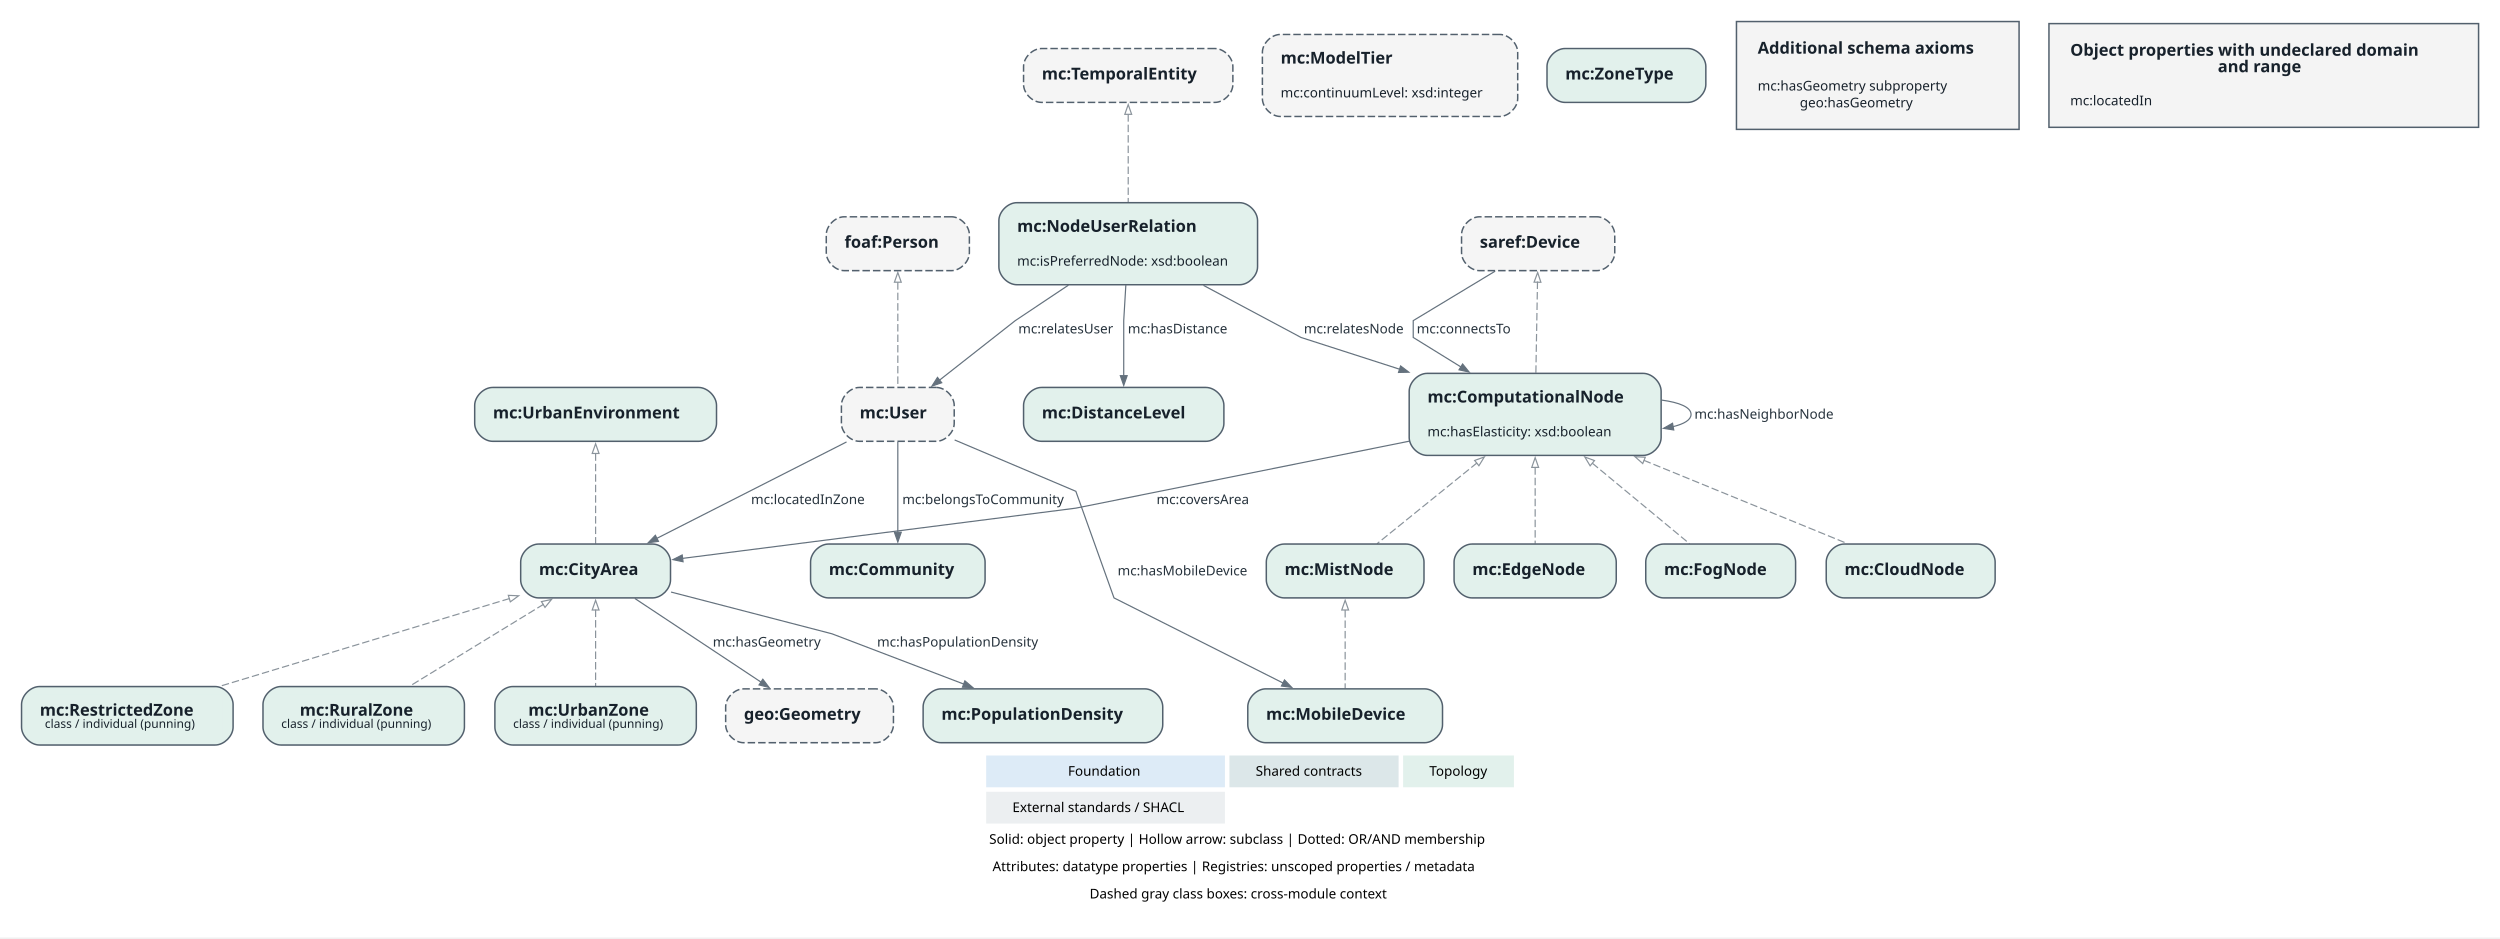
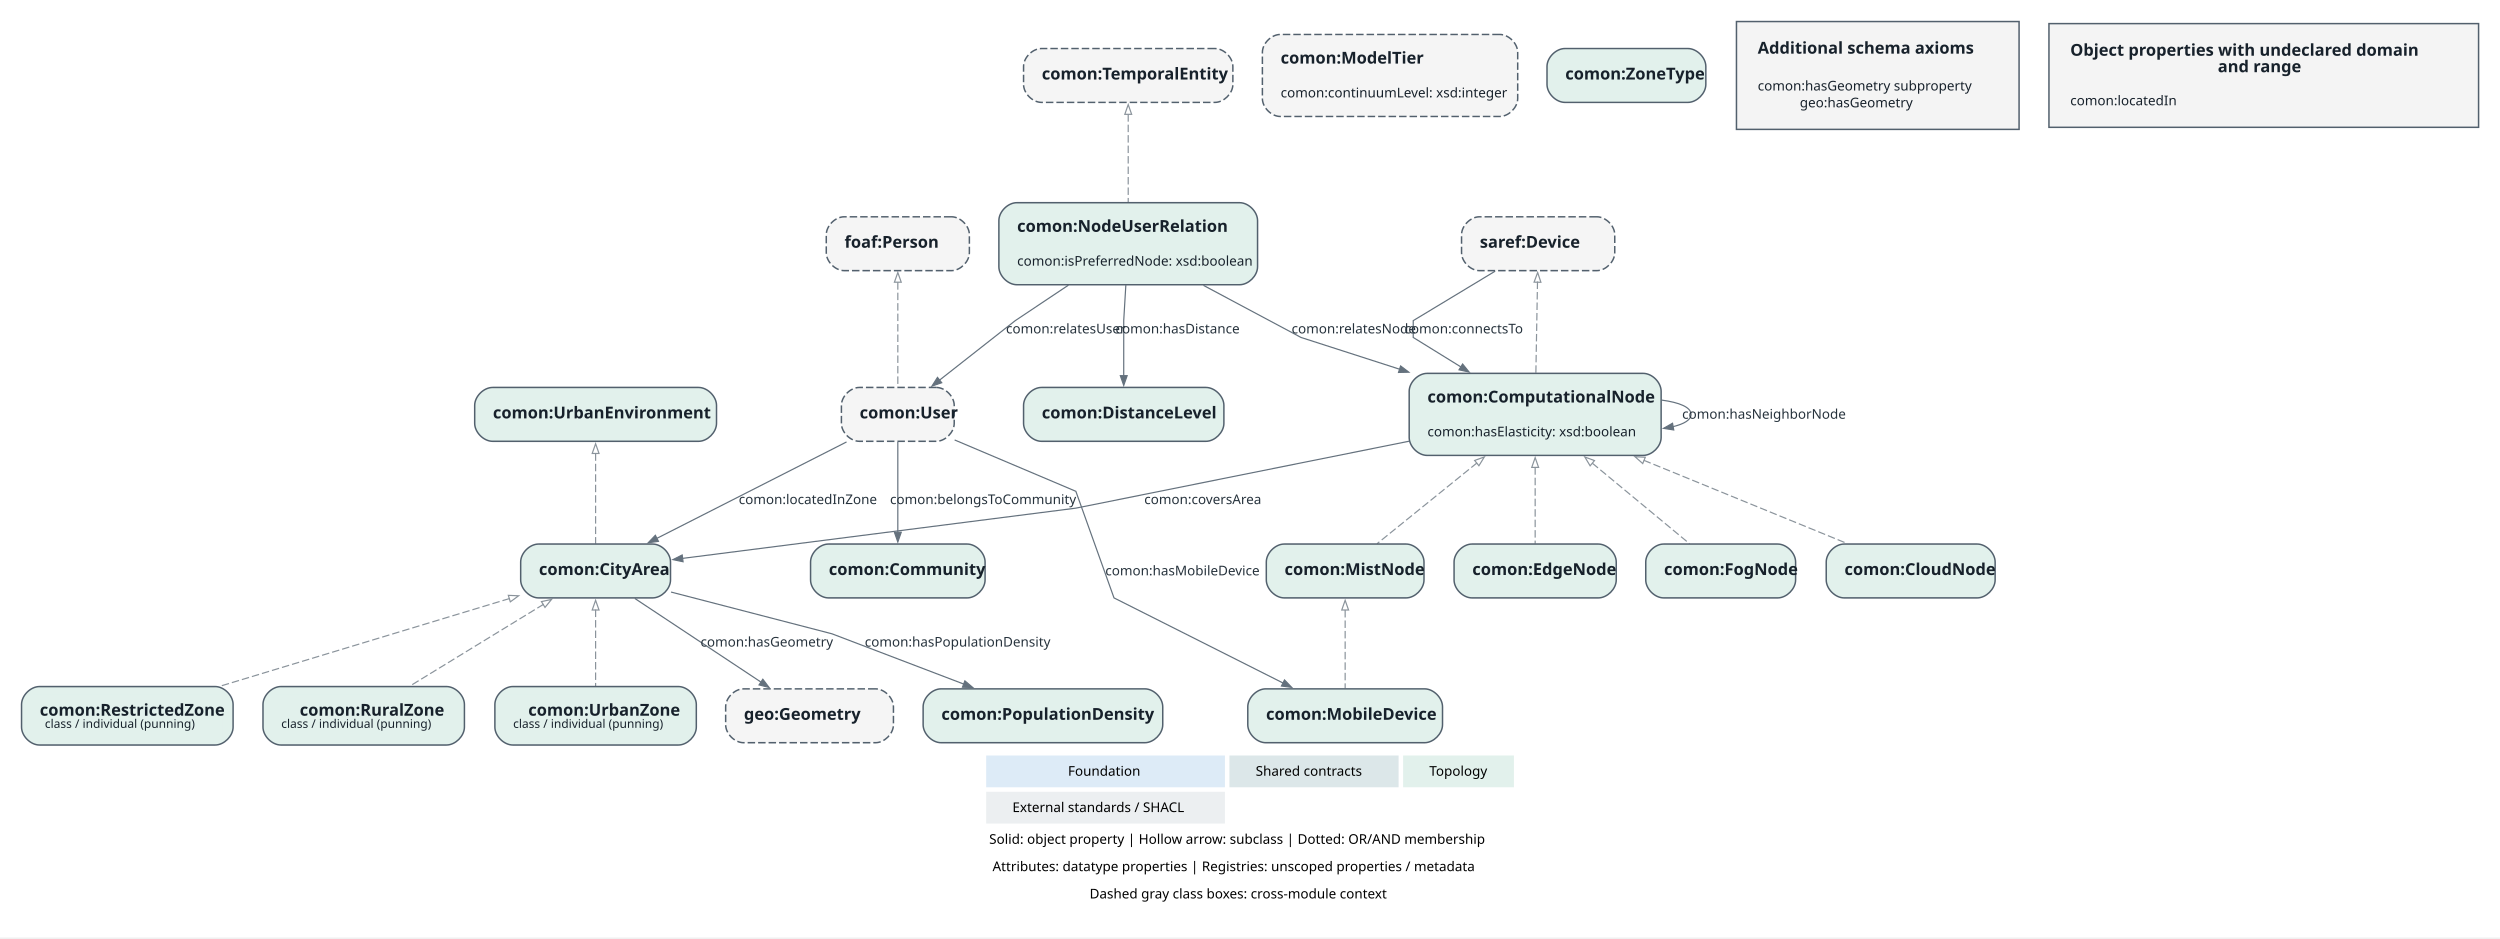
<svg xmlns="http://www.w3.org/2000/svg" xmlns:xlink="http://www.w3.org/1999/xlink" width="1671pt" height="627pt" viewBox="0.00 0.00 1671.00 627.00">
  <g id="graph0" class="graph" transform="scale(1 1) rotate(0) translate(14.4 612.22)">
    <polygon fill="white" stroke="none" points="-14.4,14.4 -14.4,-612.22 1656.68,-612.22 1656.68,14.4 -14.4,14.4" />
    <polygon fill="#ddebf7" stroke="none" points="644.76,-86 644.76,-107.25 804.35,-107.25 804.35,-86 644.76,-86" />
    <text xml:space="preserve" text-anchor="start" x="699.43" y="-93.7" font-family="sans-Serif" font-size="9.00">Foundation</text>
    <polygon fill="#dce7e9" stroke="none" points="807.35,-86 807.35,-107.25 920.43,-107.25 920.43,-86 807.35,-86" />
    <text xml:space="preserve" text-anchor="start" x="824.89" y="-93.7" font-family="sans-Serif" font-size="9.00">Shared contracts</text>
    <polygon fill="#e2f1ec" stroke="none" points="923.43,-86 923.43,-107.25 997.51,-107.25 997.51,-86 923.43,-86" />
    <text xml:space="preserve" text-anchor="start" x="940.97" y="-93.7" font-family="sans-Serif" font-size="9.00">Topology</text>
    <polygon fill="#eceff1" stroke="none" points="644.76,-61.75 644.76,-83 804.35,-83 804.35,-61.75 644.76,-61.75" />
    <text xml:space="preserve" text-anchor="start" x="662.3" y="-69.45" font-family="sans-Serif" font-size="9.00">External standards / SHACL</text>
    <text xml:space="preserve" text-anchor="start" x="646.76" y="-48.2" font-family="sans-Serif" font-size="9.00">Solid: object property | Hollow arrow: subclass | Dotted: OR/AND membership</text>
    <text xml:space="preserve" text-anchor="start" x="649.01" y="-29.95" font-family="sans-Serif" font-size="9.00">Attributes: datatype properties | Registries: unscoped properties / metadata</text>
    <text xml:space="preserve" text-anchor="start" x="713.89" y="-11.7" font-family="sans-Serif" font-size="9.00">Dashed gray class boxes: cross-module context</text>
    <g id="edge8" class="edge">
      <g id="a_edge8">
        <a xlink:title="http://example.org/monitoringcontinuum#hasPopulationDensity">
          <path fill="none" stroke="#64717d" stroke-width="0.8" d="M434.13,-216.49C480.37,-204.5 541.7,-188.58 541.7,-188.58 541.7,-188.58 590,-170.15 630.06,-154.87" />
          <polygon fill="#64717d" stroke="#64717d" stroke-width="0.8" points="630.53,-157.13 635.79,-152.69 628.91,-152.88 630.53,-157.13" />
        </a>
      </g>
-       <text xml:space="preserve" text-anchor="middle" x="625.67" y="-180.03" font-family="sans-Serif" font-size="9.00" fill="#26323c">mc:hasPopulationDensity</text>
+       <text xml:space="preserve" text-anchor="middle" x="625.67" y="-180.03" font-family="sans-Serif" font-size="9.00" fill="#26323c">comon:hasPopulationDensity</text>
    </g>
    <g id="edge20" class="edge">
      <path fill="none" stroke="#8a939b" stroke-width="0.8" stroke-dasharray="5,2" d="M326.23,-212.18C271.66,-195.65 189.83,-170.87 133.55,-153.82" />
      <polygon fill="none" stroke="#8a939b" stroke-width="0.8" points="325.37,-214.29 332.25,-214 326.69,-209.94 325.37,-214.29" />
    </g>
    <g id="edge21" class="edge">
      <path fill="none" stroke="#8a939b" stroke-width="0.8" stroke-dasharray="5,2" d="M349.02,-208.37C322.21,-191.98 285.42,-169.48 259.61,-153.69" />
      <polygon fill="none" stroke="#8a939b" stroke-width="0.8" points="347.51,-210.11 354.24,-211.56 349.88,-206.23 347.51,-210.11" />
    </g>
    <g id="edge22" class="edge">
      <path fill="none" stroke="#8a939b" stroke-width="0.8" stroke-dasharray="5,2" d="M383.7,-204.76C383.7,-188.78 383.7,-168.35 383.7,-153.69" />
      <polygon fill="none" stroke="#8a939b" stroke-width="0.8" points="381.43,-204.48 383.7,-210.98 385.98,-204.48 381.43,-204.48" />
    </g>
    <g id="edge5" class="edge">
      <g id="a_edge5">
        <a xlink:title="http://example.org/monitoringcontinuum#hasGeometry">
          <path fill="none" stroke="#64717d" stroke-width="0.8" d="M409.93,-212.19C433.71,-196.43 468.86,-173.13 494.37,-156.22" />
          <polygon fill="#64717d" stroke="#64717d" stroke-width="0.8" points="495.47,-158.22 499.63,-152.73 492.95,-154.43 495.47,-158.22" />
        </a>
      </g>
-       <text xml:space="preserve" text-anchor="middle" x="498.11" y="-180.03" font-family="sans-Serif" font-size="9.00" fill="#26323c">mc:hasGeometry</text>
+       <text xml:space="preserve" text-anchor="middle" x="498.11" y="-180.03" font-family="sans-Serif" font-size="9.00" fill="#26323c">comon:hasGeometry</text>
    </g>
    <g id="edge3" class="edge">
      <g id="a_edge3">
        <a xlink:title="http://example.org/monitoringcontinuum#coversArea">
          <path fill="none" stroke="#64717d" stroke-width="0.8" d="M927.4,-317.31C836.52,-299.06 704.7,-272.58 704.7,-272.58 704.7,-272.58 534.32,-250.82 441.82,-239" />
          <polygon fill="#64717d" stroke="#64717d" stroke-width="0.8" points="442.15,-236.75 435.41,-238.18 441.57,-241.27 442.15,-236.75" />
        </a>
      </g>
-       <text xml:space="preserve" text-anchor="middle" x="789.54" y="-275.28" font-family="sans-Serif" font-size="9.00" fill="#26323c">mc:coversArea</text>
+       <text xml:space="preserve" text-anchor="middle" x="789.54" y="-275.28" font-family="sans-Serif" font-size="9.00" fill="#26323c">comon:coversArea</text>
    </g>
    <g id="edge13" class="edge">
      <path fill="none" stroke="#8a939b" stroke-width="0.8" stroke-dasharray="5,2" d="M1084.28,-304.56C1128.24,-286.58 1182.8,-264.26 1219.93,-249.07" />
      <polygon fill="none" stroke="#8a939b" stroke-width="0.8" points="1083.6,-302.38 1078.44,-306.95 1085.32,-306.59 1083.6,-302.38" />
    </g>
    <g id="edge7" class="edge">
      <g id="a_edge7">
        <a xlink:title="http://example.org/monitoringcontinuum#hasNeighborNode">
          <path fill="none" stroke="#64717d" stroke-width="0.8" d="M1096.33,-344.79C1108.06,-343.22 1115.9,-340.04 1115.9,-335.25 1115.9,-331.58 1111.3,-328.85 1103.89,-327.07" />
          <polygon fill="#64717d" stroke="#64717d" stroke-width="0.8" points="1104.32,-324.84 1097.52,-325.92 1103.51,-329.32 1104.32,-324.84" />
        </a>
      </g>
-       <text xml:space="preserve" text-anchor="middle" x="1164.65" y="-332.32" font-family="sans-Serif" font-size="9.00" fill="#26323c">mc:hasNeighborNode</text>
+       <text xml:space="preserve" text-anchor="middle" x="1164.65" y="-332.32" font-family="sans-Serif" font-size="9.00" fill="#26323c">comon:hasNeighborNode</text>
    </g>
    <g id="edge15" class="edge">
      <path fill="none" stroke="#8a939b" stroke-width="0.8" stroke-dasharray="5,2" d="M1011.7,-299.89C1011.7,-282.73 1011.7,-262.72 1011.7,-248.81" />
      <polygon fill="none" stroke="#8a939b" stroke-width="0.8" points="1009.43,-299.83 1011.7,-306.33 1013.98,-299.83 1009.43,-299.83" />
    </g>
    <g id="edge16" class="edge">
      <path fill="none" stroke="#8a939b" stroke-width="0.8" stroke-dasharray="5,2" d="M1049.87,-302.64C1071.29,-284.91 1097.18,-263.47 1114.89,-248.81" />
      <polygon fill="none" stroke="#8a939b" stroke-width="0.8" points="1048.44,-300.87 1044.89,-306.77 1051.35,-304.37 1048.44,-300.87" />
    </g>
    <g id="edge17" class="edge">
      <path fill="none" stroke="#8a939b" stroke-width="0.8" stroke-dasharray="5,2" d="M972.89,-302.87C950.9,-285.09 924.23,-263.53 906.02,-248.81" />
      <polygon fill="none" stroke="#8a939b" stroke-width="0.8" points="971.24,-304.46 977.72,-306.78 974.1,-300.92 971.24,-304.46" />
    </g>
    <g id="edge18" class="edge">
      <path fill="none" stroke="#8a939b" stroke-width="0.8" stroke-dasharray="5,2" d="M884.7,-204.5C884.7,-187.97 884.7,-166.73 884.7,-152.07" />
      <polygon fill="none" stroke="#8a939b" stroke-width="0.8" points="882.43,-204.48 884.7,-210.98 886.98,-204.48 882.43,-204.48" />
    </g>
    <g id="edge10" class="edge">
      <g id="a_edge10">
        <a xlink:title="http://example.org/monitoringcontinuum#relatesNode">
          <path fill="none" stroke="#64717d" stroke-width="0.8" d="M790.02,-421.46C821.15,-404.84 855.2,-386.66 855.2,-386.66 855.2,-386.66 886.7,-376.51 921.43,-365.33" />
          <polygon fill="#64717d" stroke="#64717d" stroke-width="0.8" points="921.77,-367.61 927.26,-363.45 920.37,-363.28 921.77,-367.61" />
        </a>
      </g>
-       <text xml:space="preserve" text-anchor="middle" x="890.45" y="-389.36" font-family="sans-Serif" font-size="9.00" fill="#26323c">mc:relatesNode</text>
+       <text xml:space="preserve" text-anchor="middle" x="890.45" y="-389.36" font-family="sans-Serif" font-size="9.00" fill="#26323c">comon:relatesNode</text>
    </g>
    <g id="edge4" class="edge">
      <g id="a_edge4">
        <a xlink:title="http://example.org/monitoringcontinuum#hasDistance">
          <path fill="none" stroke="#64717d" stroke-width="0.8" d="M738.11,-421.64C737.39,-409.55 736.7,-397.91 736.7,-397.91 736.7,-397.91 736.7,-378.18 736.7,-361.03" />
          <polygon fill="#64717d" stroke="#64717d" stroke-width="0.8" points="738.98,-361.13 736.7,-354.63 734.43,-361.13 738.98,-361.13" />
        </a>
      </g>
-       <text xml:space="preserve" text-anchor="middle" x="772.7" y="-389.36" font-family="sans-Serif" font-size="9.00" fill="#26323c">mc:hasDistance</text>
+       <text xml:space="preserve" text-anchor="middle" x="772.7" y="-389.36" font-family="sans-Serif" font-size="9.00" fill="#26323c">comon:hasDistance</text>
    </g>
    <g id="edge11" class="edge">
      <g id="a_edge11">
        <a xlink:title="http://example.org/monitoringcontinuum#relatesUser">
          <path fill="none" stroke="#64717d" stroke-width="0.8" d="M699.74,-421.64C681.63,-409.55 664.2,-397.91 664.2,-397.91 664.2,-397.91 636.05,-375.8 613.46,-358.05" />
          <polygon fill="#64717d" stroke="#64717d" stroke-width="0.8" points="615.04,-356.4 608.52,-354.17 612.22,-359.97 615.04,-356.4" />
        </a>
      </g>
-       <text xml:space="preserve" text-anchor="middle" x="697.95" y="-389.36" font-family="sans-Serif" font-size="9.00" fill="#26323c">mc:relatesUser</text>
+       <text xml:space="preserve" text-anchor="middle" x="697.95" y="-389.36" font-family="sans-Serif" font-size="9.00" fill="#26323c">comon:relatesUser</text>
    </g>
    <g id="edge19" class="edge">
      <path fill="none" stroke="#8a939b" stroke-width="0.8" stroke-dasharray="5,2" d="M739.7,-535.91C739.7,-518.35 739.7,-494.86 739.7,-476.92" />
      <polygon fill="none" stroke="#8a939b" stroke-width="0.8" points="737.43,-535.81 739.7,-542.31 741.98,-535.81 737.43,-535.81" />
    </g>
    <g id="edge12" class="edge">
      <path fill="none" stroke="#8a939b" stroke-width="0.8" stroke-dasharray="5,2" d="M383.7,-309.23C383.7,-290.46 383.7,-265.27 383.7,-248.74" />
      <polygon fill="none" stroke="#8a939b" stroke-width="0.8" points="381.43,-309.12 383.7,-315.62 385.98,-309.12 381.43,-309.12" />
    </g>
    <g id="edge9" class="edge">
      <g id="a_edge9">
        <a xlink:title="http://example.org/monitoringcontinuum#locatedInZone">
          <path fill="none" stroke="#64717d" stroke-width="0.8" d="M551.43,-316.83C516.36,-299 461.85,-271.3 424.55,-252.34" />
          <polygon fill="#64717d" stroke="#64717d" stroke-width="0.8" points="425.7,-250.38 418.88,-249.46 423.64,-254.43 425.7,-250.38" />
        </a>
      </g>
-       <text xml:space="preserve" text-anchor="middle" x="525.58" y="-275.28" font-family="sans-Serif" font-size="9.00" fill="#26323c">mc:locatedInZone</text>
+       <text xml:space="preserve" text-anchor="middle" x="525.58" y="-275.28" font-family="sans-Serif" font-size="9.00" fill="#26323c">comon:locatedInZone</text>
    </g>
    <g id="edge1" class="edge">
      <g id="a_edge1">
        <a xlink:title="http://example.org/monitoringcontinuum#belongsToCommunity">
          <path fill="none" stroke="#64717d" stroke-width="0.8" d="M585.7,-316.83C585.7,-300.21 585.7,-275.01 585.7,-256.31" />
          <polygon fill="#64717d" stroke="#64717d" stroke-width="0.8" points="587.98,-256.45 585.7,-249.95 583.43,-256.45 587.98,-256.45" />
        </a>
      </g>
-       <text xml:space="preserve" text-anchor="middle" x="642.7" y="-275.28" font-family="sans-Serif" font-size="9.00" fill="#26323c">mc:belongsToCommunity</text>
+       <text xml:space="preserve" text-anchor="middle" x="642.7" y="-275.28" font-family="sans-Serif" font-size="9.00" fill="#26323c">comon:belongsToCommunity</text>
    </g>
    <g id="edge6" class="edge">
      <g id="a_edge6">
        <a xlink:title="http://example.org/monitoringcontinuum#hasMobileDevice">
          <path fill="none" stroke="#64717d" stroke-width="0.8" d="M623.68,-318.15C658.51,-303.4 704.7,-283.83 704.7,-283.83 704.7,-283.83 730.2,-212.58 730.2,-212.58 730.2,-212.58 797.4,-178.75 843.16,-155.7" />
          <polygon fill="#64717d" stroke="#64717d" stroke-width="0.8" points="844.16,-157.75 848.95,-152.79 842.12,-153.68 844.16,-157.75" />
        </a>
      </g>
-       <text xml:space="preserve" text-anchor="middle" x="775.95" y="-227.65" font-family="sans-Serif" font-size="9.00" fill="#26323c">mc:hasMobileDevice</text>
+       <text xml:space="preserve" text-anchor="middle" x="775.95" y="-227.65" font-family="sans-Serif" font-size="9.00" fill="#26323c">comon:hasMobileDevice</text>
    </g>
    <g id="edge23" class="edge">
      <path fill="none" stroke="#8a939b" stroke-width="0.8" stroke-dasharray="5,2" d="M585.7,-423.62C585.7,-402.34 585.7,-372.17 585.7,-353.43" />
      <polygon fill="none" stroke="#8a939b" stroke-width="0.8" points="583.43,-423.59 585.7,-430.09 587.98,-423.59 583.43,-423.59" />
    </g>
    <g id="edge2" class="edge">
      <g id="a_edge2">
        <a xlink:title="http://example.org/monitoringcontinuum#connectsTo">
          <path fill="none" stroke="#64717d" stroke-width="0.8" d="M984.96,-430.98C960.81,-416.39 930.2,-397.91 930.2,-397.91 930.2,-397.91 930.2,-386.66 930.2,-386.66 930.2,-386.66 945.12,-377.43 962.2,-366.87" />
          <polygon fill="#64717d" stroke="#64717d" stroke-width="0.8" points="963.2,-368.92 967.53,-363.57 960.81,-365.05 963.2,-368.92" />
        </a>
      </g>
-       <text xml:space="preserve" text-anchor="middle" x="963.95" y="-389.36" font-family="sans-Serif" font-size="9.00" fill="#26323c">mc:connectsTo</text>
+       <text xml:space="preserve" text-anchor="middle" x="963.95" y="-389.36" font-family="sans-Serif" font-size="9.00" fill="#26323c">comon:connectsTo</text>
    </g>
    <g id="edge14" class="edge">
      <path fill="none" stroke="#8a939b" stroke-width="0.8" stroke-dasharray="5,2" d="M1013.27,-424.03C1012.95,-406.06 1012.51,-381.59 1012.18,-363.05" />
      <polygon fill="none" stroke="#8a939b" stroke-width="0.8" points="1010.98,-423.63 1013.37,-430.09 1015.53,-423.55 1010.98,-423.63" />
    </g>
    <g id="node1" class="node">
      <g id="a_node1">
        <a xlink:title="http://example.org/monitoringcontinuum#CityArea">
          <path fill="#e2f1ec" stroke="#52606d" d="M421.77,-248.58C421.77,-248.58 345.62,-248.58 345.62,-248.58 339.62,-248.58 333.62,-242.58 333.62,-236.58 333.62,-236.58 333.62,-224.58 333.62,-224.58 333.62,-218.58 339.62,-212.58 345.62,-212.58 345.62,-212.58 421.77,-212.58 421.77,-212.58 427.77,-212.58 433.77,-218.58 433.77,-224.58 433.77,-224.58 433.77,-236.58 433.77,-236.58 433.77,-242.58 427.77,-248.58 421.77,-248.58" />
          <polygon fill="#e2f1ec" stroke="none" points="340.82,-218.83 340.82,-242.33 426.57,-242.33 426.57,-218.83 340.82,-218.83" />
-           <text xml:space="preserve" text-anchor="start" x="345.82" y="-227.88" font-family="sans-Serif" font-weight="bold" font-size="11.00" fill="#17212b">mc:CityArea</text>
+           <text xml:space="preserve" text-anchor="start" x="345.82" y="-227.88" font-family="sans-Serif" font-weight="bold" font-size="11.00" fill="#17212b">comon:CityArea</text>
        </a>
      </g>
    </g>
    <g id="node2" class="node">
      <g id="a_node2">
        <a xlink:title="http://example.org/monitoringcontinuum#CloudNode">
          <path fill="#e2f1ec" stroke="#52606d" d="M1307.15,-248.58C1307.15,-248.58 1218.25,-248.58 1218.25,-248.58 1212.25,-248.58 1206.25,-242.58 1206.25,-236.58 1206.25,-236.58 1206.25,-224.58 1206.25,-224.58 1206.25,-218.58 1212.25,-212.58 1218.25,-212.58 1218.25,-212.58 1307.15,-212.58 1307.15,-212.58 1313.15,-212.58 1319.15,-218.58 1319.15,-224.58 1319.15,-224.58 1319.15,-236.58 1319.15,-236.58 1319.15,-242.58 1313.15,-248.58 1307.15,-248.58" />
          <polygon fill="#e2f1ec" stroke="none" points="1213.45,-218.83 1213.45,-242.33 1311.95,-242.33 1311.95,-218.83 1213.45,-218.83" />
-           <text xml:space="preserve" text-anchor="start" x="1218.45" y="-227.88" font-family="sans-Serif" font-weight="bold" font-size="11.00" fill="#17212b">mc:CloudNode</text>
+           <text xml:space="preserve" text-anchor="start" x="1218.45" y="-227.88" font-family="sans-Serif" font-weight="bold" font-size="11.00" fill="#17212b">comon:CloudNode</text>
        </a>
      </g>
    </g>
    <g id="node3" class="node">
      <g id="a_node3">
        <a xlink:title="http://example.org/monitoringcontinuum#Community">
          <path fill="#e2f1ec" stroke="#52606d" d="M632.03,-248.58C632.03,-248.58 539.38,-248.58 539.38,-248.58 533.38,-248.58 527.38,-242.58 527.38,-236.58 527.38,-236.58 527.38,-224.58 527.38,-224.58 527.38,-218.58 533.38,-212.58 539.38,-212.58 539.38,-212.58 632.03,-212.58 632.03,-212.58 638.03,-212.58 644.03,-218.58 644.03,-224.58 644.03,-224.58 644.03,-236.58 644.03,-236.58 644.03,-242.58 638.03,-248.58 632.03,-248.58" />
          <polygon fill="#e2f1ec" stroke="none" points="534.58,-218.83 534.58,-242.33 636.83,-242.33 636.83,-218.83 534.58,-218.83" />
-           <text xml:space="preserve" text-anchor="start" x="539.58" y="-227.88" font-family="sans-Serif" font-weight="bold" font-size="11.00" fill="#17212b">mc:Community</text>
+           <text xml:space="preserve" text-anchor="start" x="539.58" y="-227.88" font-family="sans-Serif" font-weight="bold" font-size="11.00" fill="#17212b">comon:Community</text>
        </a>
      </g>
    </g>
    <g id="node4" class="node">
      <g id="a_node4">
        <a xlink:title="http://example.org/monitoringcontinuum#ComputationalNode">
          <path fill="#e2f1ec" stroke="#52606d" d="M1083.9,-362.66C1083.9,-362.66 939.5,-362.66 939.5,-362.66 933.5,-362.66 927.5,-356.66 927.5,-350.66 927.5,-350.66 927.5,-319.83 927.5,-319.83 927.5,-313.83 933.5,-307.83 939.5,-307.83 939.5,-307.83 1083.9,-307.83 1083.9,-307.83 1089.9,-307.83 1095.9,-313.83 1095.9,-319.83 1095.9,-319.83 1095.9,-350.66 1095.9,-350.66 1095.9,-356.66 1089.9,-362.66 1083.9,-362.66" />
          <polygon fill="#e2f1ec" stroke="none" points="934.7,-334.12 934.7,-357.62 1088.7,-357.62 1088.7,-334.12 934.7,-334.12" />
-           <text xml:space="preserve" text-anchor="start" x="939.7" y="-343.17" font-family="sans-Serif" font-weight="bold" font-size="11.00" fill="#17212b">mc:ComputationalNode</text>
+           <text xml:space="preserve" text-anchor="start" x="939.7" y="-343.17" font-family="sans-Serif" font-weight="bold" font-size="11.00" fill="#17212b">comon:ComputationalNode</text>
          <g id="a_node4_0">
            <a xlink:title="http://example.org/monitoringcontinuum#hasElasticity">
-               <text xml:space="preserve" text-anchor="start" x="939.7" y="-320.57" font-family="sans-Serif" font-size="9.00" fill="#17212b">mc:hasElasticity: xsd:boolean</text>
+               <text xml:space="preserve" text-anchor="start" x="939.7" y="-320.57" font-family="sans-Serif" font-size="9.00" fill="#17212b">comon:hasElasticity: xsd:boolean</text>
            </a>
          </g>
        </a>
      </g>
    </g>
    <g id="node5" class="node">
      <g id="a_node5">
        <a xlink:title="http://example.org/monitoringcontinuum#DistanceLevel">
          <path fill="#e2f1ec" stroke="#52606d" d="M791.65,-353.25C791.65,-353.25 681.75,-353.25 681.75,-353.25 675.75,-353.25 669.75,-347.25 669.75,-341.25 669.75,-341.25 669.75,-329.25 669.75,-329.25 669.75,-323.25 675.75,-317.25 681.75,-317.25 681.75,-317.25 791.65,-317.25 791.65,-317.25 797.65,-317.25 803.65,-323.25 803.65,-329.25 803.65,-329.25 803.65,-341.25 803.65,-341.25 803.65,-347.25 797.65,-353.25 791.65,-353.25" />
          <polygon fill="#e2f1ec" stroke="none" points="676.95,-323.5 676.95,-347 796.45,-347 796.45,-323.5 676.95,-323.5" />
-           <text xml:space="preserve" text-anchor="start" x="681.95" y="-332.55" font-family="sans-Serif" font-weight="bold" font-size="11.00" fill="#17212b">mc:DistanceLevel</text>
+           <text xml:space="preserve" text-anchor="start" x="681.95" y="-332.55" font-family="sans-Serif" font-weight="bold" font-size="11.00" fill="#17212b">comon:DistanceLevel</text>
        </a>
      </g>
    </g>
    <g id="node6" class="node">
      <g id="a_node6">
        <a xlink:title="http://example.org/monitoringcontinuum#EdgeNode">
          <path fill="#e2f1ec" stroke="#52606d" d="M1053.9,-248.58C1053.9,-248.58 969.5,-248.58 969.5,-248.58 963.5,-248.58 957.5,-242.58 957.5,-236.58 957.5,-236.58 957.5,-224.58 957.5,-224.58 957.5,-218.58 963.5,-212.58 969.5,-212.58 969.5,-212.58 1053.9,-212.58 1053.9,-212.58 1059.9,-212.58 1065.9,-218.58 1065.9,-224.58 1065.9,-224.58 1065.9,-236.58 1065.9,-236.58 1065.9,-242.58 1059.9,-248.58 1053.9,-248.58" />
          <polygon fill="#e2f1ec" stroke="none" points="964.7,-218.83 964.7,-242.33 1058.7,-242.33 1058.7,-218.83 964.7,-218.83" />
-           <text xml:space="preserve" text-anchor="start" x="969.7" y="-227.88" font-family="sans-Serif" font-weight="bold" font-size="11.00" fill="#17212b">mc:EdgeNode</text>
+           <text xml:space="preserve" text-anchor="start" x="969.7" y="-227.88" font-family="sans-Serif" font-weight="bold" font-size="11.00" fill="#17212b">comon:EdgeNode</text>
        </a>
      </g>
    </g>
    <g id="node7" class="node">
      <g id="a_node7">
        <a xlink:title="http://example.org/monitoringcontinuum#FogNode">
          <path fill="#e2f1ec" stroke="#52606d" d="M1173.78,-248.58C1173.78,-248.58 1097.62,-248.58 1097.62,-248.58 1091.62,-248.58 1085.62,-242.58 1085.62,-236.58 1085.62,-236.58 1085.62,-224.58 1085.62,-224.58 1085.62,-218.58 1091.62,-212.58 1097.62,-212.58 1097.62,-212.58 1173.78,-212.58 1173.78,-212.58 1179.78,-212.58 1185.78,-218.58 1185.78,-224.58 1185.78,-224.58 1185.78,-236.58 1185.78,-236.58 1185.78,-242.58 1179.78,-248.58 1173.78,-248.58" />
          <polygon fill="#e2f1ec" stroke="none" points="1092.83,-218.83 1092.83,-242.33 1178.58,-242.33 1178.58,-218.83 1092.83,-218.83" />
-           <text xml:space="preserve" text-anchor="start" x="1097.83" y="-227.88" font-family="sans-Serif" font-weight="bold" font-size="11.00" fill="#17212b">mc:FogNode</text>
+           <text xml:space="preserve" text-anchor="start" x="1097.83" y="-227.88" font-family="sans-Serif" font-weight="bold" font-size="11.00" fill="#17212b">comon:FogNode</text>
        </a>
      </g>
    </g>
    <g id="node8" class="node">
      <g id="a_node8">
        <a xlink:title="http://example.org/monitoringcontinuum#MistNode">
          <path fill="#e2f1ec" stroke="#52606d" d="M925.4,-248.58C925.4,-248.58 844,-248.58 844,-248.58 838,-248.58 832,-242.58 832,-236.58 832,-236.58 832,-224.58 832,-224.58 832,-218.58 838,-212.58 844,-212.58 844,-212.58 925.4,-212.58 925.4,-212.58 931.4,-212.58 937.4,-218.58 937.4,-224.58 937.4,-224.58 937.4,-236.58 937.4,-236.58 937.4,-242.58 931.4,-248.58 925.4,-248.58" />
          <polygon fill="#e2f1ec" stroke="none" points="839.2,-218.83 839.2,-242.33 930.2,-242.33 930.2,-218.83 839.2,-218.83" />
-           <text xml:space="preserve" text-anchor="start" x="844.2" y="-227.88" font-family="sans-Serif" font-weight="bold" font-size="11.00" fill="#17212b">mc:MistNode</text>
+           <text xml:space="preserve" text-anchor="start" x="844.2" y="-227.88" font-family="sans-Serif" font-weight="bold" font-size="11.00" fill="#17212b">comon:MistNode</text>
        </a>
      </g>
    </g>
    <g id="node9" class="node">
      <g id="a_node9">
        <a xlink:title="http://example.org/monitoringcontinuum#MobileDevice">
          <path fill="#e2f1ec" stroke="#52606d" d="M937.78,-151.79C937.78,-151.79 831.62,-151.79 831.62,-151.79 825.62,-151.79 819.62,-145.79 819.62,-139.79 819.62,-139.79 819.62,-127.79 819.62,-127.79 819.62,-121.79 825.62,-115.79 831.62,-115.79 831.62,-115.79 937.78,-115.79 937.78,-115.79 943.78,-115.79 949.78,-121.79 949.78,-127.79 949.78,-127.79 949.78,-139.79 949.78,-139.79 949.78,-145.79 943.78,-151.79 937.78,-151.79" />
          <polygon fill="#e2f1ec" stroke="none" points="826.83,-122.04 826.83,-145.54 942.58,-145.54 942.58,-122.04 826.83,-122.04" />
-           <text xml:space="preserve" text-anchor="start" x="831.83" y="-131.09" font-family="sans-Serif" font-weight="bold" font-size="11.00" fill="#17212b">mc:MobileDevice</text>
+           <text xml:space="preserve" text-anchor="start" x="831.83" y="-131.09" font-family="sans-Serif" font-weight="bold" font-size="11.00" fill="#17212b">comon:MobileDevice</text>
        </a>
      </g>
    </g>
    <g id="node10" class="node">
      <g id="a_node10">
        <a xlink:title="http://example.org/monitoringcontinuum#ModelTier">
          <path fill="#f5f5f5" stroke="#52606d" stroke-dasharray="5,2" d="M988.03,-589.19C988.03,-589.19 841.38,-589.19 841.38,-589.19 835.38,-589.19 829.38,-583.19 829.38,-577.19 829.38,-577.19 829.38,-546.37 829.38,-546.37 829.38,-540.37 835.38,-534.37 841.38,-534.37 841.38,-534.37 988.03,-534.37 988.03,-534.37 994.03,-534.37 1000.03,-540.37 1000.03,-546.37 1000.03,-546.37 1000.03,-577.19 1000.03,-577.19 1000.03,-583.19 994.03,-589.19 988.03,-589.19" />
          <polygon fill="#f5f5f5" stroke="none" points="836.58,-560.65 836.58,-584.15 992.83,-584.15 992.83,-560.65 836.58,-560.65" />
-           <text xml:space="preserve" text-anchor="start" x="841.58" y="-569.7" font-family="sans-Serif" font-weight="bold" font-size="11.00" fill="#17212b">mc:ModelTier</text>
+           <text xml:space="preserve" text-anchor="start" x="841.58" y="-569.7" font-family="sans-Serif" font-weight="bold" font-size="11.00" fill="#17212b">comon:ModelTier</text>
          <g id="a_node10_1">
            <a xlink:title="http://example.org/monitoringcontinuum#continuumLevel">
-               <text xml:space="preserve" text-anchor="start" x="841.58" y="-547.11" font-family="sans-Serif" font-size="9.00" fill="#17212b">mc:continuumLevel: xsd:integer</text>
+               <text xml:space="preserve" text-anchor="start" x="841.58" y="-547.11" font-family="sans-Serif" font-size="9.00" fill="#17212b">comon:continuumLevel: xsd:integer</text>
            </a>
          </g>
        </a>
      </g>
    </g>
    <g id="node11" class="node">
      <g id="a_node11">
        <a xlink:title="http://example.org/monitoringcontinuum#NodeUserRelation">
          <path fill="#e2f1ec" stroke="#52606d" d="M814.15,-476.74C814.15,-476.74 665.25,-476.74 665.25,-476.74 659.25,-476.74 653.25,-470.74 653.25,-464.74 653.25,-464.74 653.25,-433.91 653.25,-433.91 653.25,-427.91 659.25,-421.91 665.25,-421.91 665.25,-421.91 814.15,-421.91 814.15,-421.91 820.15,-421.91 826.15,-427.91 826.15,-433.91 826.15,-433.91 826.15,-464.74 826.15,-464.74 826.15,-470.74 820.15,-476.74 814.15,-476.74" />
          <polygon fill="#e2f1ec" stroke="none" points="660.45,-448.2 660.45,-471.7 818.95,-471.7 818.95,-448.2 660.45,-448.2" />
-           <text xml:space="preserve" text-anchor="start" x="665.45" y="-457.25" font-family="sans-Serif" font-weight="bold" font-size="11.00" fill="#17212b">mc:NodeUserRelation</text>
+           <text xml:space="preserve" text-anchor="start" x="665.45" y="-457.25" font-family="sans-Serif" font-weight="bold" font-size="11.00" fill="#17212b">comon:NodeUserRelation</text>
          <g id="a_node11_2">
            <a xlink:title="http://example.org/monitoringcontinuum#isPreferredNode">
-               <text xml:space="preserve" text-anchor="start" x="665.45" y="-434.65" font-family="sans-Serif" font-size="9.00" fill="#17212b">mc:isPreferredNode: xsd:boolean</text>
+               <text xml:space="preserve" text-anchor="start" x="665.45" y="-434.65" font-family="sans-Serif" font-size="9.00" fill="#17212b">comon:isPreferredNode: xsd:boolean</text>
            </a>
          </g>
        </a>
      </g>
    </g>
    <g id="node12" class="node">
      <g id="a_node12">
        <a xlink:title="http://example.org/monitoringcontinuum#PopulationDensity">
          <path fill="#e2f1ec" stroke="#52606d" d="M750.78,-151.79C750.78,-151.79 614.62,-151.79 614.62,-151.79 608.62,-151.79 602.62,-145.79 602.62,-139.79 602.62,-139.79 602.62,-127.79 602.62,-127.79 602.62,-121.79 608.62,-115.79 614.62,-115.79 614.62,-115.79 750.78,-115.79 750.78,-115.79 756.78,-115.79 762.78,-121.79 762.78,-127.79 762.78,-127.79 762.78,-139.79 762.78,-139.79 762.78,-145.79 756.78,-151.79 750.78,-151.79" />
          <polygon fill="#e2f1ec" stroke="none" points="609.83,-122.04 609.83,-145.54 755.58,-145.54 755.58,-122.04 609.83,-122.04" />
-           <text xml:space="preserve" text-anchor="start" x="614.83" y="-131.09" font-family="sans-Serif" font-weight="bold" font-size="11.00" fill="#17212b">mc:PopulationDensity</text>
+           <text xml:space="preserve" text-anchor="start" x="614.83" y="-131.09" font-family="sans-Serif" font-weight="bold" font-size="11.00" fill="#17212b">comon:PopulationDensity</text>
        </a>
      </g>
    </g>
    <g id="node13" class="node">
      <g id="a_node13">
        <a xlink:title="http://example.org/monitoringcontinuum#RestrictedZone">
          <path fill="#e2f1ec" stroke="#52606d" d="M129.4,-153.33C129.4,-153.33 12,-153.33 12,-153.33 6,-153.33 0,-147.33 0,-141.33 0,-141.33 0,-126.25 0,-126.25 0,-120.25 6,-114.25 12,-114.25 12,-114.25 129.4,-114.25 129.4,-114.25 135.4,-114.25 141.4,-120.25 141.4,-126.25 141.4,-126.25 141.4,-141.33 141.4,-141.33 141.4,-147.33 135.4,-153.33 129.4,-153.33" />
          <polygon fill="#e2f1ec" stroke="none" points="7.2,-119.29 7.2,-148.29 134.2,-148.29 134.2,-119.29 7.2,-119.29" />
-           <text xml:space="preserve" text-anchor="start" x="12.2" y="-133.84" font-family="sans-Serif" font-weight="bold" font-size="11.00" fill="#17212b">mc:RestrictedZone</text>
+           <text xml:space="preserve" text-anchor="start" x="12.2" y="-133.84" font-family="sans-Serif" font-weight="bold" font-size="11.00" fill="#17212b">comon:RestrictedZone</text>
          <text xml:space="preserve" text-anchor="start" x="15.57" y="-125.69" font-family="sans-Serif" font-size="8.00" fill="#17212b">class / individual (punning)</text>
        </a>
      </g>
    </g>
    <g id="node14" class="node">
      <g id="a_node14">
        <a xlink:title="http://example.org/monitoringcontinuum#RuralZone">
          <path fill="#e2f1ec" stroke="#52606d" d="M284.02,-153.33C284.02,-153.33 173.38,-153.33 173.38,-153.33 167.38,-153.33 161.38,-147.33 161.38,-141.33 161.38,-141.33 161.38,-126.25 161.38,-126.25 161.38,-120.25 167.38,-114.25 173.38,-114.25 173.38,-114.25 284.02,-114.25 284.02,-114.25 290.02,-114.25 296.02,-120.25 296.02,-126.25 296.02,-126.25 296.02,-141.33 296.02,-141.33 296.02,-147.33 290.02,-153.33 284.02,-153.33" />
          <polygon fill="#e2f1ec" stroke="none" points="168.57,-119.29 168.57,-148.29 288.82,-148.29 288.82,-119.29 168.57,-119.29" />
-           <text xml:space="preserve" text-anchor="start" x="185.95" y="-133.84" font-family="sans-Serif" font-weight="bold" font-size="11.00" fill="#17212b">mc:RuralZone</text>
+           <text xml:space="preserve" text-anchor="start" x="185.95" y="-133.84" font-family="sans-Serif" font-weight="bold" font-size="11.00" fill="#17212b">comon:RuralZone</text>
          <text xml:space="preserve" text-anchor="start" x="173.57" y="-125.69" font-family="sans-Serif" font-size="8.00" fill="#17212b">class / individual (punning)</text>
        </a>
      </g>
    </g>
    <g id="node15" class="node">
      <g id="a_node15">
        <a xlink:title="http://example.org/monitoringcontinuum#TemporalEntity">
          <path fill="#f5f5f5" stroke="#52606d" stroke-dasharray="5,2" d="M797.65,-579.78C797.65,-579.78 681.75,-579.78 681.75,-579.78 675.75,-579.78 669.75,-573.78 669.75,-567.78 669.75,-567.78 669.75,-555.78 669.75,-555.78 669.75,-549.78 675.75,-543.78 681.75,-543.78 681.75,-543.78 797.65,-543.78 797.65,-543.78 803.65,-543.78 809.65,-549.78 809.65,-555.78 809.65,-555.78 809.65,-567.78 809.65,-567.78 809.65,-573.78 803.65,-579.78 797.65,-579.78" />
          <polygon fill="#f5f5f5" stroke="none" points="676.95,-550.03 676.95,-573.53 802.45,-573.53 802.45,-550.03 676.95,-550.03" />
-           <text xml:space="preserve" text-anchor="start" x="681.95" y="-559.08" font-family="sans-Serif" font-weight="bold" font-size="11.00" fill="#17212b">mc:TemporalEntity</text>
+           <text xml:space="preserve" text-anchor="start" x="681.95" y="-559.08" font-family="sans-Serif" font-weight="bold" font-size="11.00" fill="#17212b">comon:TemporalEntity</text>
        </a>
      </g>
    </g>
    <g id="node16" class="node">
      <g id="a_node16">
        <a xlink:title="http://example.org/monitoringcontinuum#UrbanEnvironment">
          <path fill="#e2f1ec" stroke="#52606d" d="M452.52,-353.25C452.52,-353.25 314.88,-353.25 314.88,-353.25 308.88,-353.25 302.88,-347.25 302.88,-341.25 302.88,-341.25 302.88,-329.25 302.88,-329.25 302.88,-323.25 308.88,-317.25 314.88,-317.25 314.88,-317.25 452.52,-317.25 452.52,-317.25 458.52,-317.25 464.52,-323.25 464.52,-329.25 464.52,-329.25 464.52,-341.25 464.52,-341.25 464.52,-347.25 458.52,-353.25 452.52,-353.25" />
          <polygon fill="#e2f1ec" stroke="none" points="310.07,-323.5 310.07,-347 457.32,-347 457.32,-323.5 310.07,-323.5" />
-           <text xml:space="preserve" text-anchor="start" x="315.07" y="-332.55" font-family="sans-Serif" font-weight="bold" font-size="11.00" fill="#17212b">mc:UrbanEnvironment</text>
+           <text xml:space="preserve" text-anchor="start" x="315.07" y="-332.55" font-family="sans-Serif" font-weight="bold" font-size="11.00" fill="#17212b">comon:UrbanEnvironment</text>
        </a>
      </g>
    </g>
    <g id="node17" class="node">
      <g id="a_node17">
        <a xlink:title="http://example.org/monitoringcontinuum#UrbanZone">
          <path fill="#e2f1ec" stroke="#52606d" d="M439.02,-153.33C439.02,-153.33 328.38,-153.33 328.38,-153.33 322.38,-153.33 316.38,-147.33 316.38,-141.33 316.38,-141.33 316.38,-126.25 316.38,-126.25 316.38,-120.25 322.38,-114.25 328.38,-114.25 328.38,-114.25 439.02,-114.25 439.02,-114.25 445.02,-114.25 451.02,-120.25 451.02,-126.25 451.02,-126.25 451.02,-141.33 451.02,-141.33 451.02,-147.33 445.02,-153.33 439.02,-153.33" />
          <polygon fill="#e2f1ec" stroke="none" points="323.57,-119.29 323.57,-148.29 443.82,-148.29 443.82,-119.29 323.57,-119.29" />
-           <text xml:space="preserve" text-anchor="start" x="338.7" y="-133.84" font-family="sans-Serif" font-weight="bold" font-size="11.00" fill="#17212b">mc:UrbanZone</text>
+           <text xml:space="preserve" text-anchor="start" x="338.7" y="-133.84" font-family="sans-Serif" font-weight="bold" font-size="11.00" fill="#17212b">comon:UrbanZone</text>
          <text xml:space="preserve" text-anchor="start" x="328.57" y="-125.69" font-family="sans-Serif" font-size="8.00" fill="#17212b">class / individual (punning)</text>
        </a>
      </g>
    </g>
    <g id="node18" class="node">
      <g id="a_node18">
        <a xlink:title="http://example.org/monitoringcontinuum#User">
          <path fill="#f5f5f5" stroke="#52606d" stroke-dasharray="5,2" d="M611.4,-353.25C611.4,-353.25 560,-353.25 560,-353.25 554,-353.25 548,-347.25 548,-341.25 548,-341.25 548,-329.25 548,-329.25 548,-323.25 554,-317.25 560,-317.25 560,-317.25 611.4,-317.25 611.4,-317.25 617.4,-317.25 623.4,-323.25 623.4,-329.25 623.4,-329.25 623.4,-341.25 623.4,-341.25 623.4,-347.25 617.4,-353.25 611.4,-353.25" />
          <polygon fill="#f5f5f5" stroke="none" points="555.2,-323.5 555.2,-347 616.2,-347 616.2,-323.5 555.2,-323.5" />
-           <text xml:space="preserve" text-anchor="start" x="560.2" y="-332.55" font-family="sans-Serif" font-weight="bold" font-size="11.00" fill="#17212b">mc:User</text>
+           <text xml:space="preserve" text-anchor="start" x="560.2" y="-332.55" font-family="sans-Serif" font-weight="bold" font-size="11.00" fill="#17212b">comon:User</text>
        </a>
      </g>
    </g>
    <g id="node19" class="node">
      <g id="a_node19">
        <a xlink:title="http://example.org/monitoringcontinuum#ZoneType">
          <path fill="#e2f1ec" stroke="#52606d" d="M1113.78,-579.78C1113.78,-579.78 1031.62,-579.78 1031.62,-579.78 1025.62,-579.78 1019.62,-573.78 1019.62,-567.78 1019.62,-567.78 1019.62,-555.78 1019.62,-555.78 1019.62,-549.78 1025.62,-543.78 1031.62,-543.78 1031.62,-543.78 1113.78,-543.78 1113.78,-543.78 1119.78,-543.78 1125.78,-549.78 1125.78,-555.78 1125.78,-555.78 1125.78,-567.78 1125.78,-567.78 1125.78,-573.78 1119.78,-579.78 1113.78,-579.78" />
          <polygon fill="#e2f1ec" stroke="none" points="1026.83,-550.03 1026.83,-573.53 1118.58,-573.53 1118.58,-550.03 1026.83,-550.03" />
-           <text xml:space="preserve" text-anchor="start" x="1031.83" y="-559.08" font-family="sans-Serif" font-weight="bold" font-size="11.00" fill="#17212b">mc:ZoneType</text>
+           <text xml:space="preserve" text-anchor="start" x="1031.83" y="-559.08" font-family="sans-Serif" font-weight="bold" font-size="11.00" fill="#17212b">comon:ZoneType</text>
        </a>
      </g>
    </g>
    <g id="node20" class="node">
      <g id="a_node20">
        <a xlink:title="http://www.opengis.net/ont/geosparql#Geometry">
          <path fill="#f5f5f5" stroke="#52606d" stroke-dasharray="5,2" d="M570.78,-151.79C570.78,-151.79 482.63,-151.79 482.63,-151.79 476.63,-151.79 470.63,-145.79 470.63,-139.79 470.63,-139.79 470.63,-127.79 470.63,-127.79 470.63,-121.79 476.63,-115.79 482.63,-115.79 482.63,-115.79 570.78,-115.79 570.78,-115.79 576.78,-115.79 582.78,-121.79 582.78,-127.79 582.78,-127.79 582.78,-139.79 582.78,-139.79 582.78,-145.79 576.78,-151.79 570.78,-151.79" />
          <polygon fill="#f5f5f5" stroke="none" points="477.83,-122.04 477.83,-145.54 575.58,-145.54 575.58,-122.04 477.83,-122.04" />
          <text xml:space="preserve" text-anchor="start" x="482.83" y="-131.09" font-family="sans-Serif" font-weight="bold" font-size="11.00" fill="#17212b">geo:Geometry</text>
        </a>
      </g>
    </g>
    <g id="node21" class="node">
      <g id="a_node21">
        <a xlink:title="http://xmlns.com/foaf/0.1/Person">
          <path fill="#f5f5f5" stroke="#52606d" stroke-dasharray="5,2" d="M621.53,-467.32C621.53,-467.32 549.88,-467.32 549.88,-467.32 543.88,-467.32 537.88,-461.32 537.88,-455.32 537.88,-455.32 537.88,-443.32 537.88,-443.32 537.88,-437.32 543.88,-431.32 549.88,-431.32 549.88,-431.32 621.53,-431.32 621.53,-431.32 627.53,-431.32 633.53,-437.32 633.53,-443.32 633.53,-443.32 633.53,-455.32 633.53,-455.32 633.53,-461.32 627.53,-467.32 621.53,-467.32" />
          <polygon fill="#f5f5f5" stroke="none" points="545.08,-437.57 545.08,-461.07 626.33,-461.07 626.33,-437.57 545.08,-437.57" />
          <text xml:space="preserve" text-anchor="start" x="550.08" y="-446.62" font-family="sans-Serif" font-weight="bold" font-size="11.00" fill="#17212b">foaf:Person</text>
        </a>
      </g>
    </g>
    <g id="node22" class="node">
      <g id="a_node22">
        <a xlink:title="https://saref.etsi.org/core/Device">
          <path fill="#f5f5f5" stroke="#52606d" stroke-dasharray="5,2" d="M1052.9,-467.32C1052.9,-467.32 974.5,-467.32 974.5,-467.32 968.5,-467.32 962.5,-461.32 962.5,-455.32 962.5,-455.32 962.5,-443.32 962.5,-443.32 962.5,-437.32 968.5,-431.32 974.5,-431.32 974.5,-431.32 1052.9,-431.32 1052.9,-431.32 1058.9,-431.32 1064.9,-437.32 1064.9,-443.32 1064.9,-443.32 1064.9,-455.32 1064.9,-455.32 1064.9,-461.32 1058.9,-467.32 1052.9,-467.32" />
          <polygon fill="#f5f5f5" stroke="none" points="969.7,-437.57 969.7,-461.07 1057.7,-461.07 1057.7,-437.57 969.7,-437.57" />
          <text xml:space="preserve" text-anchor="start" x="974.7" y="-446.62" font-family="sans-Serif" font-weight="bold" font-size="11.00" fill="#17212b">saref:Device</text>
        </a>
      </g>
    </g>
    <g id="node23" class="node">
      <polygon fill="#f4f4f4" stroke="#52606d" points="1335.15,-597.82 1146.25,-597.82 1146.25,-525.74 1335.15,-525.74 1335.15,-597.82" />
      <text xml:space="preserve" text-anchor="start" x="1160.45" y="-576.33" font-family="sans-Serif" font-weight="bold" font-size="11.00" fill="#17212b">Additional schema axioms</text>
-       <text xml:space="preserve" text-anchor="start" x="1160.45" y="-551.73" font-family="sans-Serif" font-size="9.00" fill="#17212b">mc:hasGeometry subproperty</text>
+       <text xml:space="preserve" text-anchor="start" x="1160.45" y="-551.73" font-family="sans-Serif" font-size="9.00" fill="#17212b">comon:hasGeometry subproperty</text>
      <text xml:space="preserve" text-anchor="start" x="1188.58" y="-540.48" font-family="sans-Serif" font-size="9.00" fill="#17212b">geo:hasGeometry</text>
    </g>
    <g id="node24" class="node">
      <polygon fill="#f4f4f4" stroke="#52606d" points="1642.28,-596.44 1355.12,-596.44 1355.12,-527.12 1642.28,-527.12 1642.28,-596.44" />
      <text xml:space="preserve" text-anchor="start" x="1369.33" y="-574.95" font-family="sans-Serif" font-weight="bold" font-size="11.00" fill="#17212b">Object properties with undeclared domain</text>
      <text xml:space="preserve" text-anchor="start" x="1467.95" y="-563.95" font-family="sans-Serif" font-weight="bold" font-size="11.00" fill="#17212b">and range</text>
      <g id="a_node24_3">
        <a xlink:title="http://example.org/monitoringcontinuum#locatedIn">
-           <text xml:space="preserve" text-anchor="start" x="1369.33" y="-541.86" font-family="sans-Serif" font-size="9.00" fill="#17212b">mc:locatedIn</text>
+           <text xml:space="preserve" text-anchor="start" x="1369.33" y="-541.86" font-family="sans-Serif" font-size="9.00" fill="#17212b">comon:locatedIn</text>
        </a>
      </g>
    </g>
  </g>
</svg>
